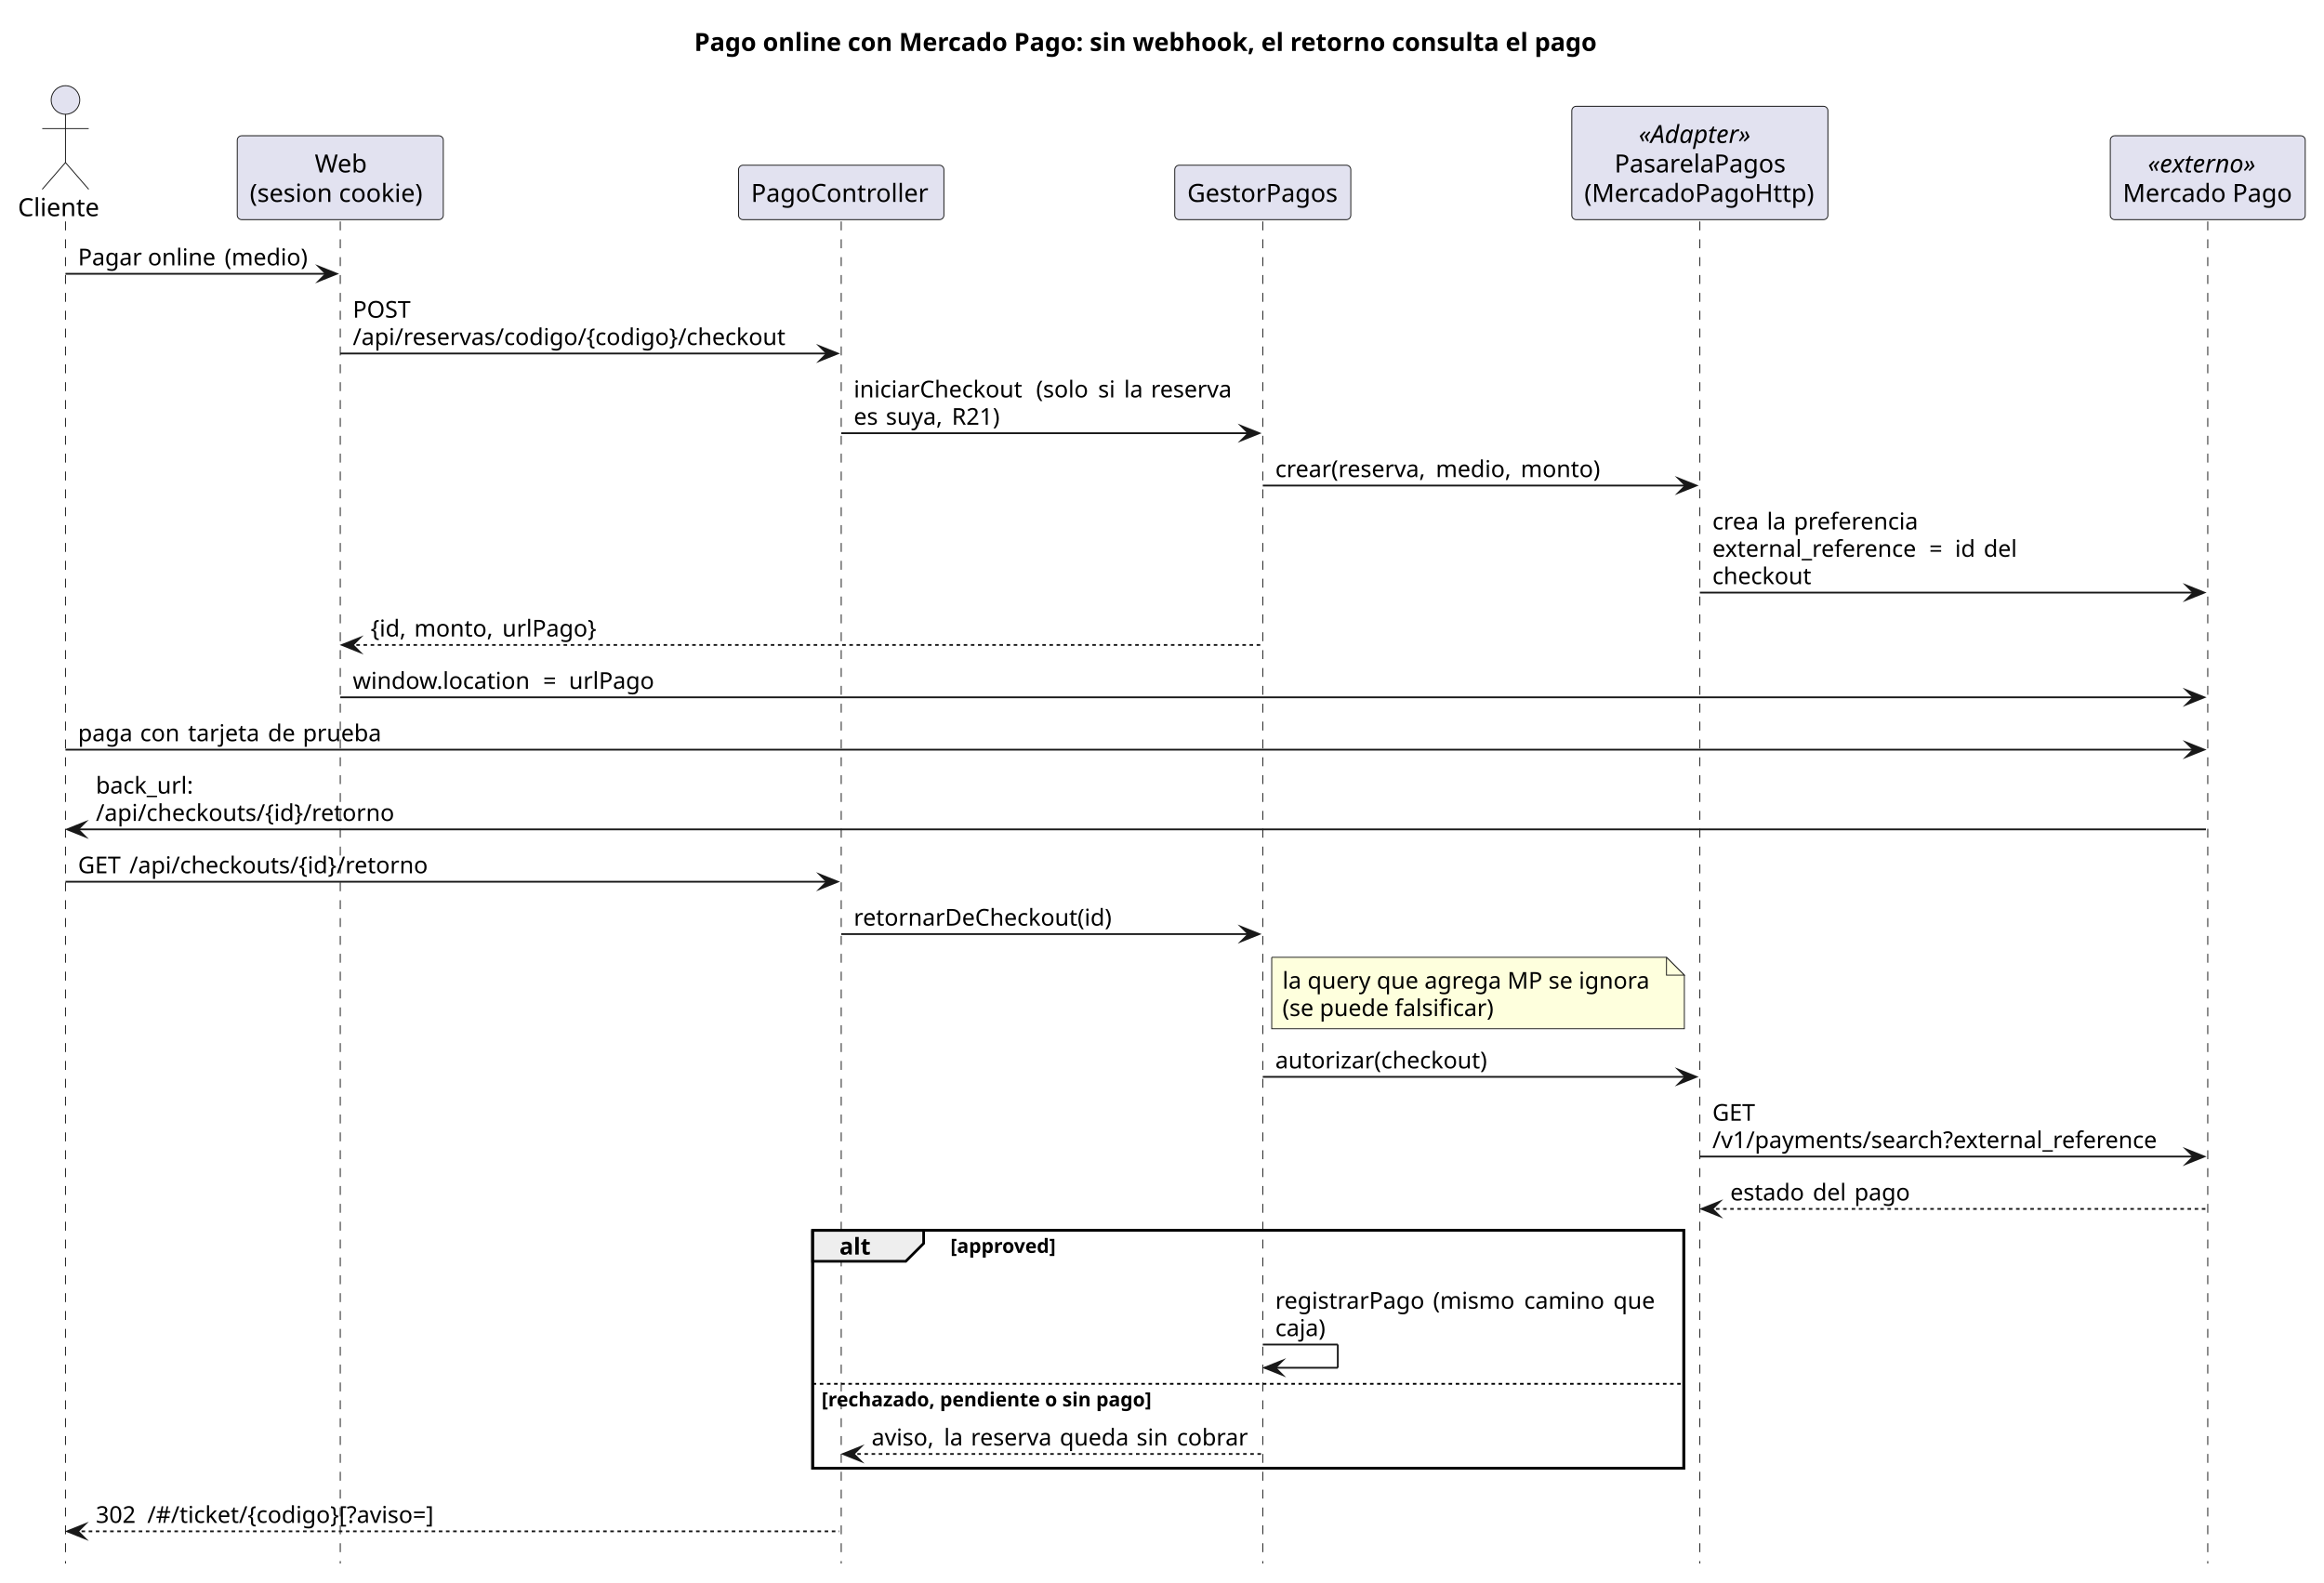
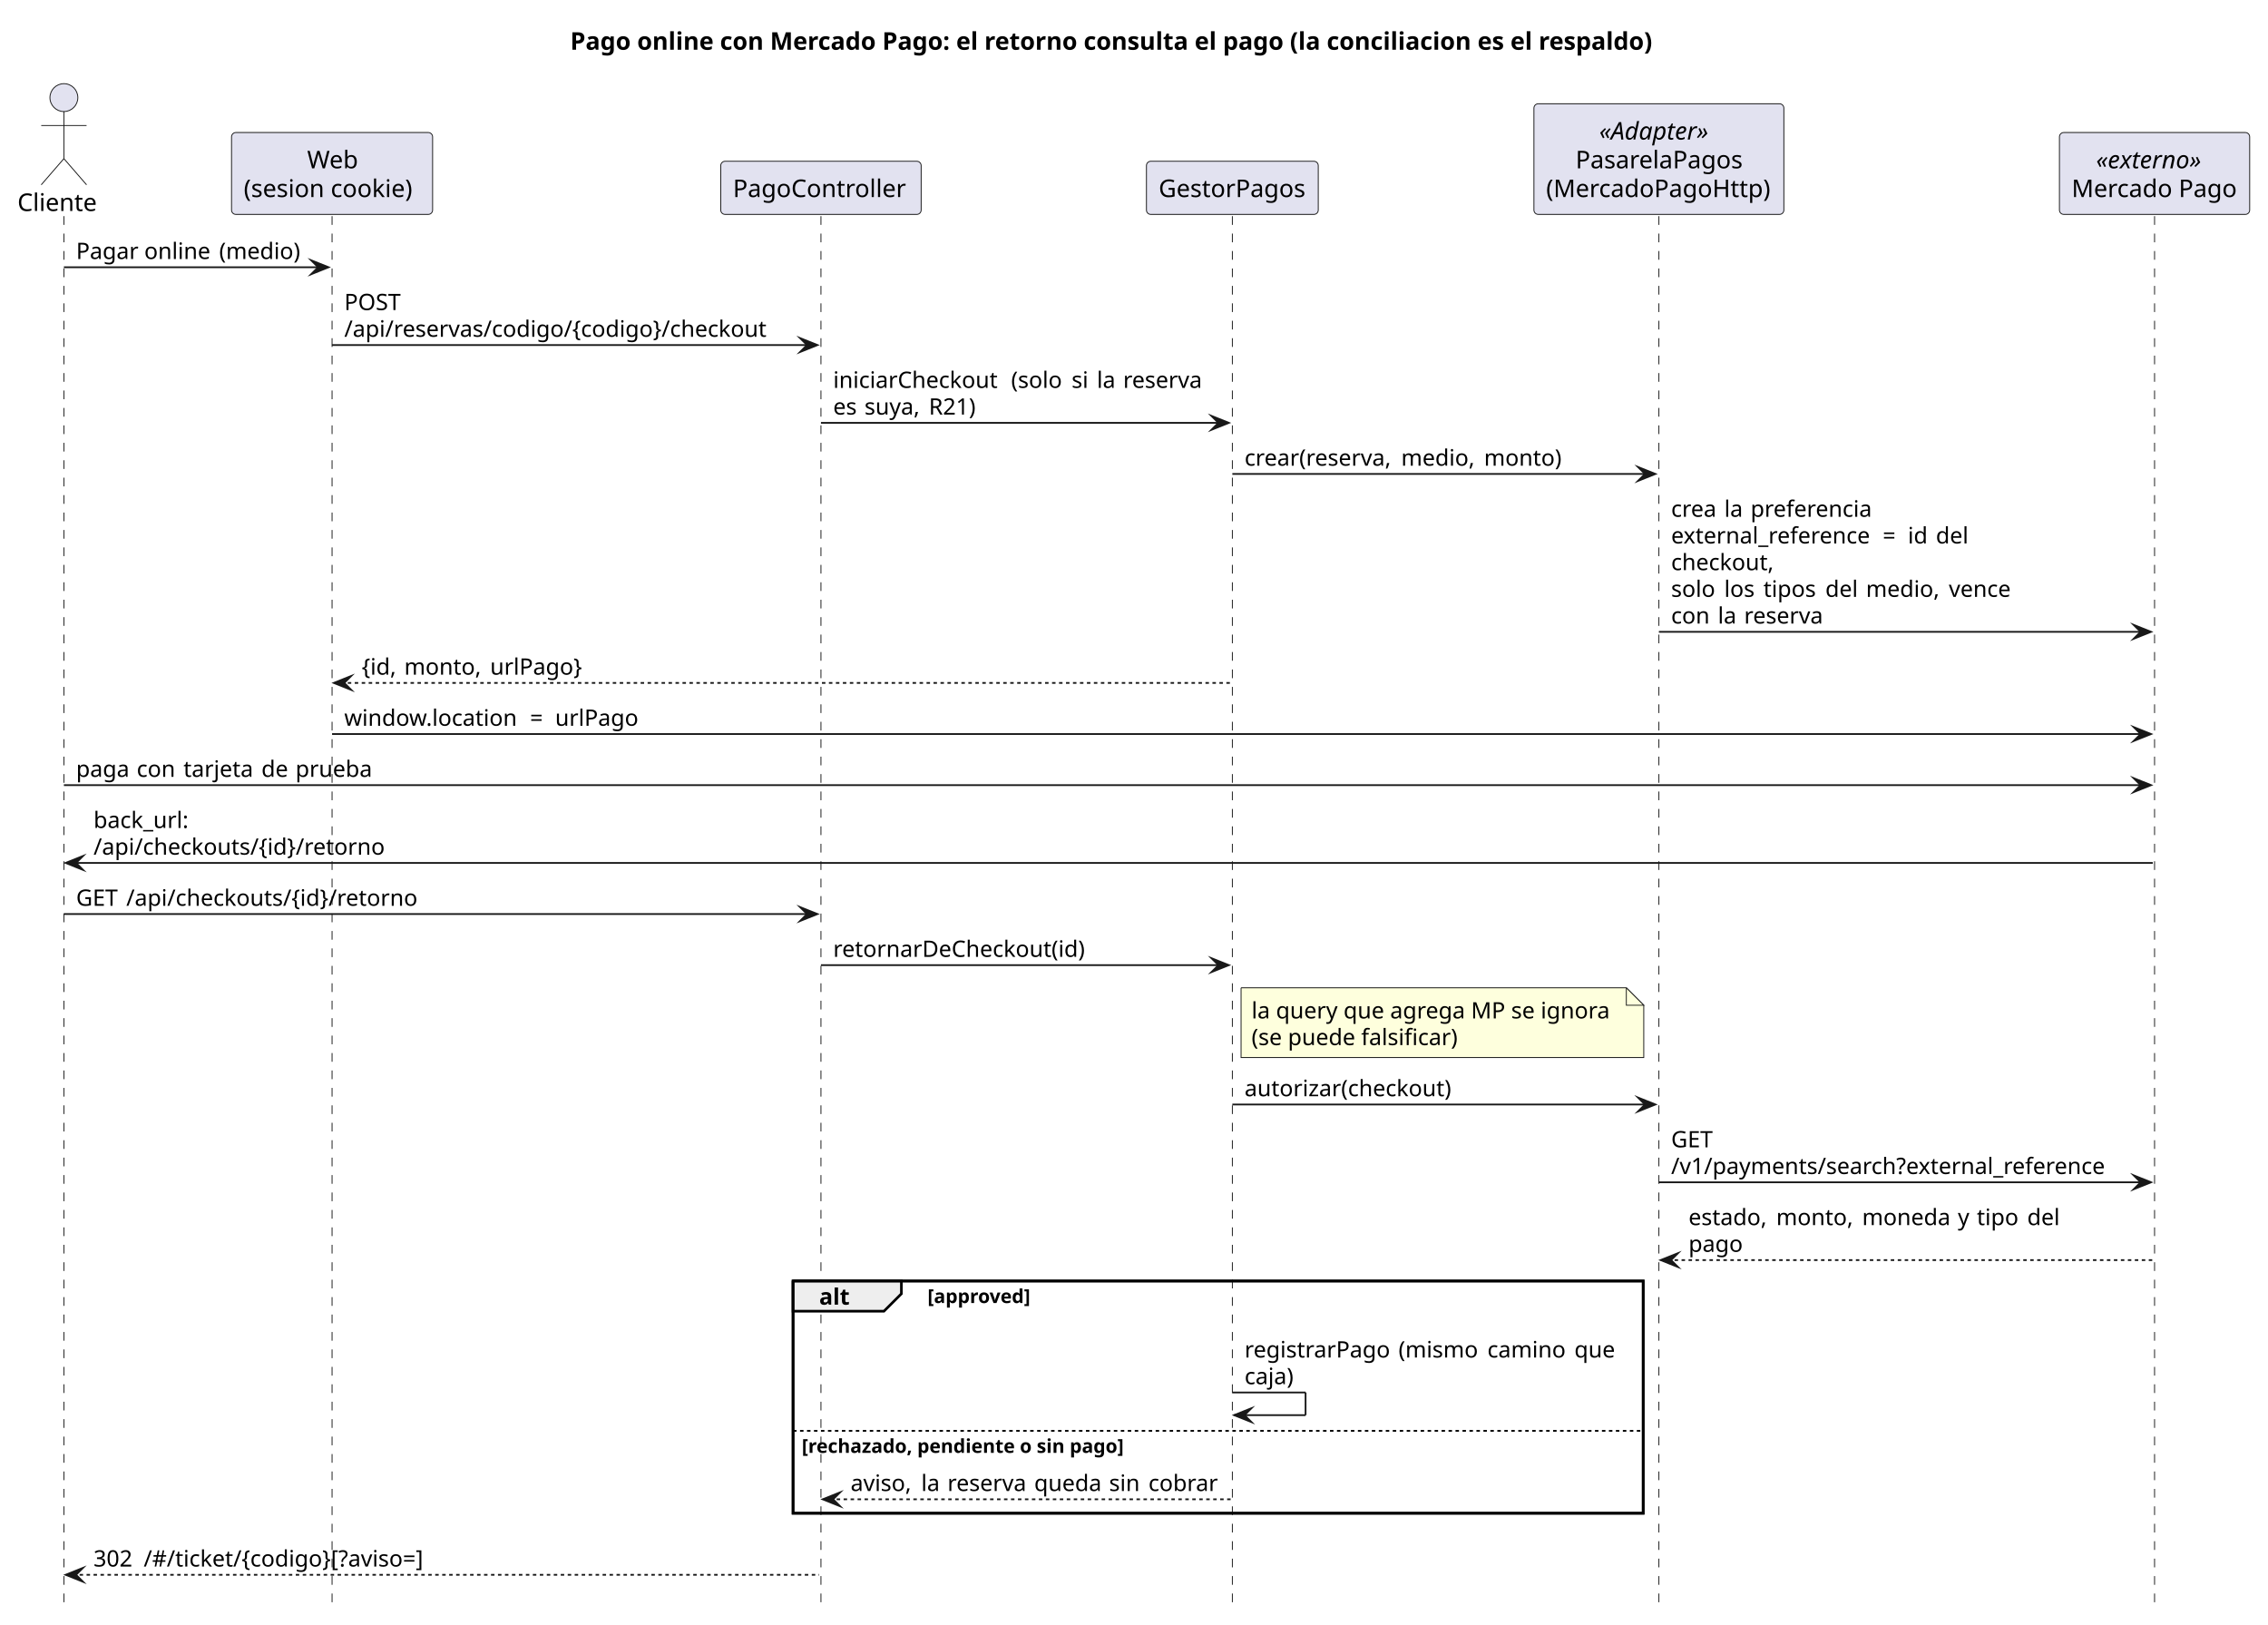
- <svg xmlns="http://www.w3.org/2000/svg" version="1.1" data-diagram-type="SEQUENCE" style="width:1301px;height:886px;background:#FFFFFF;" width="1301px" height="886px" viewBox="0 0 1301 886" zoomAndPan="magnify" preserveAspectRatio="none" contentStyleType="text/css">
+ <svg xmlns="http://www.w3.org/2000/svg" version="1.1" data-diagram-type="SEQUENCE" style="width:1301px;height:932px;background:#FFFFFF;" width="1301px" height="932px" viewBox="0 0 1301 932" zoomAndPan="magnify" preserveAspectRatio="none" contentStyleType="text/css">
  <defs />
  <g font-family="sans-serif" lengthAdjust="spacing">
    <g class="title" data-source-line="1">
-       <text x="388.62" y="28.535" fill="#000" font-size="14" textLength="522.252" font-weight="700">Pago online con Mercado Pago: sin webhook, el retorno consulta el pago</text>
-     </g>
-     <rect x="454.926" y="688.809" width="487.671" height="133.197" fill="none" style="stroke:#000;stroke-width:1.5;" />
+       <text x="327.076" y="28.535" fill="#000" font-size="14" textLength="645.34" font-weight="700">Pago online con Mercado Pago: el retorno consulta el pago (la conciliacion es el respaldo)</text>
+     </g>
+     <rect x="454.926" y="734.74" width="487.671" height="133.197" fill="none" style="stroke:#000;stroke-width:1.5;" />
    <g class="participant-lifeline" data-qualified-name="Cliente" data-entity-uid="part1" id="part1-lifeline" data-source-line="7">
      <g>
-         <rect x="33.152" y="123.977" width="8" height="751.34" fill="#000" fill-opacity="0" />
-         <line x1="36.652" y1="123.977" x2="36.652" y2="875.316" style="stroke:#181818;stroke-width:0.5;stroke-dasharray:5,5;" />
+         <rect x="33.152" y="123.977" width="8" height="797.271" fill="#000" fill-opacity="0" />
+         <line x1="36.652" y1="123.977" x2="36.652" y2="921.248" style="stroke:#181818;stroke-width:0.5;stroke-dasharray:5,5;" />
      </g>
    </g>
    <g class="participant-lifeline" data-qualified-name="W" data-entity-uid="part2" id="part2-lifeline" data-source-line="8">
      <g>
-         <rect x="186.987" y="123.977" width="8" height="751.34" fill="#000" fill-opacity="0" />
-         <line x1="190.487" y1="123.977" x2="190.487" y2="875.316" style="stroke:#181818;stroke-width:0.5;stroke-dasharray:5,5;" />
+         <rect x="186.987" y="123.977" width="8" height="797.271" fill="#000" fill-opacity="0" />
+         <line x1="190.487" y1="123.977" x2="190.487" y2="921.248" style="stroke:#181818;stroke-width:0.5;stroke-dasharray:5,5;" />
      </g>
    </g>
    <g class="participant-lifeline" data-qualified-name="C" data-entity-uid="part3" id="part3-lifeline" data-source-line="9">
      <g>
-         <rect x="467.426" y="123.977" width="8" height="751.34" fill="#000" fill-opacity="0" />
-         <line x1="470.926" y1="123.977" x2="470.926" y2="875.316" style="stroke:#181818;stroke-width:0.5;stroke-dasharray:5,5;" />
+         <rect x="467.426" y="123.977" width="8" height="797.271" fill="#000" fill-opacity="0" />
+         <line x1="470.926" y1="123.977" x2="470.926" y2="921.248" style="stroke:#181818;stroke-width:0.5;stroke-dasharray:5,5;" />
      </g>
    </g>
    <g class="participant-lifeline" data-qualified-name="GP" data-entity-uid="part4" id="part4-lifeline" data-source-line="10">
      <g>
-         <rect x="703.419" y="123.977" width="8" height="751.34" fill="#000" fill-opacity="0" />
-         <line x1="706.919" y1="123.977" x2="706.919" y2="875.316" style="stroke:#181818;stroke-width:0.5;stroke-dasharray:5,5;" />
+         <rect x="703.419" y="123.977" width="8" height="797.271" fill="#000" fill-opacity="0" />
+         <line x1="706.919" y1="123.977" x2="706.919" y2="921.248" style="stroke:#181818;stroke-width:0.5;stroke-dasharray:5,5;" />
      </g>
    </g>
    <g class="participant-lifeline" data-qualified-name="PP" data-entity-uid="part5" id="part5-lifeline" data-source-line="11">
      <g>
-         <rect x="948.097" y="123.977" width="8" height="751.34" fill="#000" fill-opacity="0" />
-         <line x1="951.597" y1="123.977" x2="951.597" y2="875.316" style="stroke:#181818;stroke-width:0.5;stroke-dasharray:5,5;" />
+         <rect x="948.097" y="123.977" width="8" height="797.271" fill="#000" fill-opacity="0" />
+         <line x1="951.597" y1="123.977" x2="951.597" y2="921.248" style="stroke:#181818;stroke-width:0.5;stroke-dasharray:5,5;" />
      </g>
    </g>
    <g class="participant-lifeline" data-qualified-name="MP" data-entity-uid="part6" id="part6-lifeline" data-source-line="12">
      <g>
-         <rect x="1232.427" y="123.977" width="8" height="751.34" fill="#000" fill-opacity="0" />
-         <line x1="1235.927" y1="123.977" x2="1235.927" y2="875.316" style="stroke:#181818;stroke-width:0.5;stroke-dasharray:5,5;" />
+         <rect x="1232.427" y="123.977" width="8" height="797.271" fill="#000" fill-opacity="0" />
+         <line x1="1235.927" y1="123.977" x2="1235.927" y2="921.248" style="stroke:#181818;stroke-width:0.5;stroke-dasharray:5,5;" />
      </g>
    </g>
    <g class="participant participant-head" data-qualified-name="Cliente" data-entity-uid="part1" id="part1-head" data-source-line="7">
      <text x="10" y="121.023" fill="#000" font-size="14" textLength="47.305">Cliente</text>
      <ellipse cx="36.652" cy="55.988" rx="8" ry="8" fill="#E2E2F0" style="stroke:#181818;stroke-width:0.5;" />
      <path d="M36.652,63.988 L36.652,90.988 M23.652,71.988 L49.652,71.988 M36.652,90.988 L23.652,105.988 M36.652,90.988 L49.652,105.988" style="stroke:#181818;stroke-width:0.5;" fill="none" />
    </g>
    <g class="participant participant-head" data-qualified-name="W" data-entity-uid="part2" id="part2-head" data-source-line="8">
      <rect x="132.816" y="76" width="115.343" height="46.977" fill="#E2E2F0" style="stroke:#181818;stroke-width:0.5;" rx="2.5" ry="2.5" />
      <text x="176.193" y="96.535" fill="#000" font-size="14" textLength="28.588">Web</text>
      <text x="139.816" y="113.023" fill="#000" font-size="14" textLength="101.343">(sesion cookie)</text>
    </g>
    <g class="participant participant-head" data-qualified-name="C" data-entity-uid="part3" id="part3-head" data-source-line="9">
      <rect x="413.446" y="92.488" width="114.96" height="30.488" fill="#E2E2F0" style="stroke:#181818;stroke-width:0.5;" rx="2.5" ry="2.5" />
      <text x="420.446" y="113.023" fill="#000" font-size="14" textLength="100.96">PagoController</text>
    </g>
    <g class="participant participant-head" data-qualified-name="GP" data-entity-uid="part4" id="part4-head" data-source-line="10">
      <rect x="657.642" y="92.488" width="98.554" height="30.488" fill="#E2E2F0" style="stroke:#181818;stroke-width:0.5;" rx="2.5" ry="2.5" />
      <text x="664.642" y="113.023" fill="#000" font-size="14" textLength="84.554">GestorPagos</text>
    </g>
    <g class="participant participant-head" data-qualified-name="PP" data-entity-uid="part5" id="part5-head" data-source-line="11">
      <rect x="879.909" y="59.512" width="143.377" height="63.465" fill="#E2E2F0" style="stroke:#181818;stroke-width:0.5;" rx="2.5" ry="2.5" />
      <text x="917.373" y="80.047" fill="#000" font-size="14" textLength="68.448" font-style="italic">«Adapter»</text>
      <text x="903.807" y="96.535" fill="#000" font-size="14" textLength="95.58">PasarelaPagos</text>
      <text x="886.909" y="113.023" fill="#000" font-size="14" textLength="129.377">(MercadoPagoHttp)</text>
    </g>
    <g class="participant participant-head" data-qualified-name="MP" data-entity-uid="part6" id="part6-head" data-source-line="12">
      <rect x="1181.363" y="76" width="109.129" height="46.977" fill="#E2E2F0" style="stroke:#181818;stroke-width:0.5;" rx="2.5" ry="2.5" />
      <text x="1202.373" y="96.535" fill="#000" font-size="14" textLength="67.108" font-style="italic">«externo»</text>
      <text x="1188.363" y="113.023" fill="#000" font-size="14" textLength="95.129">Mercado Pago</text>
    </g>
    <g class="message" data-entity-1="part1" data-entity-2="part2" id="msg1" data-source-line="14">
      <polygon points="178.487,149.287,188.487,153.287,178.487,157.287,182.487,153.287" fill="#181818" style="stroke:#181818;stroke-width:1;stroke-linejoin:miter;stroke-miterlimit:10;" />
      <line x1="36.652" y1="153.287" x2="184.487" y2="153.287" style="stroke:#181818;stroke-width:1;" />
      <text x="43.652" y="148.545" fill="#000" font-size="13" textLength="34.969">Pagar</text>
      <text x="78.622" y="148.545" fill="#000" font-size="13"> </text>
      <text x="82.735" y="148.545" fill="#000" font-size="13" textLength="38.879">online</text>
      <text x="121.614" y="148.545" fill="#000" font-size="13"> </text>
      <text x="125.728" y="148.545" fill="#000" font-size="13" textLength="47.76">(medio)</text>
    </g>
    <g class="message" data-entity-1="part2" data-entity-2="part3" id="msg2" data-source-line="15">
      <polygon points="458.926,193.908,468.926,197.908,458.926,201.908,462.926,197.908" fill="#181818" style="stroke:#181818;stroke-width:1;stroke-linejoin:miter;stroke-miterlimit:10;" />
      <line x1="190.487" y1="197.908" x2="464.926" y2="197.908" style="stroke:#181818;stroke-width:1;" />
      <text x="197.487" y="177.855" fill="#000" font-size="13" textLength="32.506">POST</text>
      <text x="197.487" y="193.166" fill="#000" font-size="13" textLength="256.439">/api/reservas/codigo/{codigo}/checkout</text>
    </g>
    <g class="message" data-entity-1="part3" data-entity-2="part4" id="msg3" data-source-line="16">
      <polygon points="694.919,238.529,704.919,242.529,694.919,246.529,698.919,242.529" fill="#181818" style="stroke:#181818;stroke-width:1;stroke-linejoin:miter;stroke-miterlimit:10;" />
      <line x1="470.926" y1="242.529" x2="700.919" y2="242.529" style="stroke:#181818;stroke-width:1;" />
      <text x="477.926" y="222.477" fill="#000" font-size="13" textLength="97.976">iniciarCheckout</text>
      <text x="575.902" y="222.477" fill="#000" font-size="13"> </text>
      <text x="580.016" y="222.477" fill="#000" font-size="13" textLength="30.583">(solo</text>
      <text x="610.599" y="222.477" fill="#000" font-size="13"> </text>
      <text x="614.712" y="222.477" fill="#000" font-size="13" textLength="10.385">si</text>
      <text x="625.097" y="222.477" fill="#000" font-size="13"> </text>
      <text x="629.21" y="222.477" fill="#000" font-size="13" textLength="10.937">la</text>
      <text x="640.147" y="222.477" fill="#000" font-size="13"> </text>
      <text x="644.26" y="222.477" fill="#000" font-size="13" textLength="45.659">reserva</text>
      <text x="477.926" y="237.787" fill="#000" font-size="13" textLength="13.87">es</text>
      <text x="491.796" y="237.787" fill="#000" font-size="13"> </text>
      <text x="495.909" y="237.787" fill="#000" font-size="13" textLength="32.779">suya,</text>
      <text x="528.688" y="237.787" fill="#000" font-size="13"> </text>
      <text x="532.802" y="237.787" fill="#000" font-size="13" textLength="28.888">R21)</text>
    </g>
    <g class="message" data-entity-1="part4" data-entity-2="part5" id="msg4" data-source-line="17">
      <polygon points="939.597,267.84,949.597,271.84,939.597,275.84,943.597,271.84" fill="#181818" style="stroke:#181818;stroke-width:1;stroke-linejoin:miter;stroke-miterlimit:10;" />
      <line x1="706.919" y1="271.84" x2="945.597" y2="271.84" style="stroke:#181818;stroke-width:1;" />
      <text x="713.919" y="267.098" fill="#000" font-size="13" textLength="85.719">crear(reserva,</text>
      <text x="799.638" y="267.098" fill="#000" font-size="13"> </text>
      <text x="803.751" y="267.098" fill="#000" font-size="13" textLength="43.418">medio,</text>
      <text x="847.169" y="267.098" fill="#000" font-size="13"> </text>
      <text x="851.282" y="267.098" fill="#000" font-size="13" textLength="45.265">monto)</text>
    </g>
    <g class="message" data-entity-1="part5" data-entity-2="part6" id="msg5" data-source-line="18">
-       <polygon points="1223.927,327.771,1233.927,331.771,1223.927,335.771,1227.927,331.771" fill="#181818" style="stroke:#181818;stroke-width:1;stroke-linejoin:miter;stroke-miterlimit:10;" />
-       <line x1="951.597" y1="331.771" x2="1229.927" y2="331.771" style="stroke:#181818;stroke-width:1;" />
+       <polygon points="1223.927,358.393,1233.927,362.393,1223.927,366.393,1227.927,362.393" fill="#181818" style="stroke:#181818;stroke-width:1;stroke-linejoin:miter;stroke-miterlimit:10;" />
+       <line x1="951.597" y1="362.393" x2="1229.927" y2="362.393" style="stroke:#181818;stroke-width:1;" />
      <text x="958.597" y="296.408" fill="#000" font-size="13" textLength="26.4">crea</text>
      <text x="984.997" y="296.408" fill="#000" font-size="13"> </text>
      <text x="989.11" y="296.408" fill="#000" font-size="13" textLength="10.937">la</text>
      <text x="1000.047" y="296.408" fill="#000" font-size="13"> </text>
      <text x="1004.161" y="296.408" fill="#000" font-size="13" textLength="70.992">preferencia</text>
      <text x="958.597" y="311.719" fill="#000" font-size="13" textLength="117.26">external_reference</text>
      <text x="1075.857" y="311.719" fill="#000" font-size="13"> </text>
      <text x="1079.971" y="311.719" fill="#000" font-size="13">=</text>
      <text x="1090.305" y="311.719" fill="#000" font-size="13"> </text>
      <text x="1094.418" y="311.719" fill="#000" font-size="13" textLength="11.94">id</text>
      <text x="1106.358" y="311.719" fill="#000" font-size="13"> </text>
      <text x="1110.471" y="311.719" fill="#000" font-size="13" textLength="19.183">del</text>
-       <text x="958.597" y="327.029" fill="#000" font-size="13" textLength="57.142">checkout</text>
+       <text x="958.597" y="327.029" fill="#000" font-size="13" textLength="61.255">checkout,</text>
+       <text x="958.597" y="342.34" fill="#000" font-size="13" textLength="26.355">solo</text>
+       <text x="984.953" y="342.34" fill="#000" font-size="13"> </text>
+       <text x="989.066" y="342.34" fill="#000" font-size="13" textLength="18.37">los</text>
+       <text x="1007.436" y="342.34" fill="#000" font-size="13"> </text>
+       <text x="1011.549" y="342.34" fill="#000" font-size="13" textLength="31.415">tipos</text>
+       <text x="1042.964" y="342.34" fill="#000" font-size="13"> </text>
+       <text x="1047.077" y="342.34" fill="#000" font-size="13" textLength="19.183">del</text>
+       <text x="1066.26" y="342.34" fill="#000" font-size="13"> </text>
+       <text x="1070.373" y="342.34" fill="#000" font-size="13" textLength="43.418">medio,</text>
+       <text x="1113.791" y="342.34" fill="#000" font-size="13"> </text>
+       <text x="1117.904" y="342.34" fill="#000" font-size="13" textLength="35.94">vence</text>
+       <text x="958.597" y="357.65" fill="#000" font-size="13" textLength="22.712">con</text>
+       <text x="981.309" y="357.65" fill="#000" font-size="13"> </text>
+       <text x="985.422" y="357.65" fill="#000" font-size="13" textLength="10.937">la</text>
+       <text x="996.359" y="357.65" fill="#000" font-size="13"> </text>
+       <text x="1000.473" y="357.65" fill="#000" font-size="13" textLength="45.659">reserva</text>
    </g>
    <g class="message" data-entity-1="part4" data-entity-2="part2" id="msg6" data-source-line="19">
-       <polygon points="201.487,357.082,191.487,361.082,201.487,365.082,197.487,361.082" fill="#181818" style="stroke:#181818;stroke-width:1;stroke-linejoin:miter;stroke-miterlimit:10;" />
-       <line x1="195.487" y1="361.082" x2="705.919" y2="361.082" style="stroke:#181818;stroke-width:1;stroke-dasharray:2,2;" />
-       <text x="207.487" y="356.34" fill="#000" font-size="13" textLength="20.281">{id,</text>
-       <text x="227.768" y="356.34" fill="#000" font-size="13"> </text>
-       <text x="231.881" y="356.34" fill="#000" font-size="13" textLength="45.151">monto,</text>
-       <text x="277.032" y="356.34" fill="#000" font-size="13"> </text>
-       <text x="281.146" y="356.34" fill="#000" font-size="13" textLength="51.829">urlPago}</text>
+       <polygon points="201.487,387.703,191.487,391.703,201.487,395.703,197.487,391.703" fill="#181818" style="stroke:#181818;stroke-width:1;stroke-linejoin:miter;stroke-miterlimit:10;" />
+       <line x1="195.487" y1="391.703" x2="705.919" y2="391.703" style="stroke:#181818;stroke-width:1;stroke-dasharray:2,2;" />
+       <text x="207.487" y="386.961" fill="#000" font-size="13" textLength="20.281">{id,</text>
+       <text x="227.768" y="386.961" fill="#000" font-size="13"> </text>
+       <text x="231.881" y="386.961" fill="#000" font-size="13" textLength="45.151">monto,</text>
+       <text x="277.032" y="386.961" fill="#000" font-size="13"> </text>
+       <text x="281.146" y="386.961" fill="#000" font-size="13" textLength="51.829">urlPago}</text>
    </g>
    <g class="message" data-entity-1="part2" data-entity-2="part6" id="msg7" data-source-line="20">
-       <polygon points="1223.927,386.393,1233.927,390.393,1223.927,394.393,1227.927,390.393" fill="#181818" style="stroke:#181818;stroke-width:1;stroke-linejoin:miter;stroke-miterlimit:10;" />
-       <line x1="190.487" y1="390.393" x2="1229.927" y2="390.393" style="stroke:#181818;stroke-width:1;" />
-       <text x="197.487" y="385.65" fill="#000" font-size="13" textLength="102.394">window.location</text>
-       <text x="299.881" y="385.65" fill="#000" font-size="13"> </text>
-       <text x="303.995" y="385.65" fill="#000" font-size="13">=</text>
-       <text x="314.329" y="385.65" fill="#000" font-size="13"> </text>
-       <text x="318.442" y="385.65" fill="#000" font-size="13" textLength="47.601">urlPago</text>
+       <polygon points="1223.927,417.014,1233.927,421.014,1223.927,425.014,1227.927,421.014" fill="#181818" style="stroke:#181818;stroke-width:1;stroke-linejoin:miter;stroke-miterlimit:10;" />
+       <line x1="190.487" y1="421.014" x2="1229.927" y2="421.014" style="stroke:#181818;stroke-width:1;" />
+       <text x="197.487" y="416.271" fill="#000" font-size="13" textLength="102.394">window.location</text>
+       <text x="299.881" y="416.271" fill="#000" font-size="13"> </text>
+       <text x="303.995" y="416.271" fill="#000" font-size="13">=</text>
+       <text x="314.329" y="416.271" fill="#000" font-size="13"> </text>
+       <text x="318.442" y="416.271" fill="#000" font-size="13" textLength="47.601">urlPago</text>
    </g>
    <g class="message" data-entity-1="part1" data-entity-2="part6" id="msg8" data-source-line="21">
-       <polygon points="1223.927,415.703,1233.927,419.703,1223.927,423.703,1227.927,419.703" fill="#181818" style="stroke:#181818;stroke-width:1;stroke-linejoin:miter;stroke-miterlimit:10;" />
-       <line x1="36.652" y1="419.703" x2="1229.927" y2="419.703" style="stroke:#181818;stroke-width:1;" />
-       <text x="43.652" y="414.961" fill="#000" font-size="13" textLength="30.646">paga</text>
-       <text x="74.299" y="414.961" fill="#000" font-size="13"> </text>
-       <text x="78.412" y="414.961" fill="#000" font-size="13" textLength="22.712">con</text>
-       <text x="101.124" y="414.961" fill="#000" font-size="13"> </text>
-       <text x="105.237" y="414.961" fill="#000" font-size="13" textLength="40.6">tarjeta</text>
-       <text x="145.837" y="414.961" fill="#000" font-size="13"> </text>
-       <text x="149.95" y="414.961" fill="#000" font-size="13" textLength="15.425">de</text>
-       <text x="165.375" y="414.961" fill="#000" font-size="13"> </text>
-       <text x="169.488" y="414.961" fill="#000" font-size="13" textLength="44.173">prueba</text>
+       <polygon points="1223.927,446.324,1233.927,450.324,1223.927,454.324,1227.927,450.324" fill="#181818" style="stroke:#181818;stroke-width:1;stroke-linejoin:miter;stroke-miterlimit:10;" />
+       <line x1="36.652" y1="450.324" x2="1229.927" y2="450.324" style="stroke:#181818;stroke-width:1;" />
+       <text x="43.652" y="445.582" fill="#000" font-size="13" textLength="30.646">paga</text>
+       <text x="74.299" y="445.582" fill="#000" font-size="13"> </text>
+       <text x="78.412" y="445.582" fill="#000" font-size="13" textLength="22.712">con</text>
+       <text x="101.124" y="445.582" fill="#000" font-size="13"> </text>
+       <text x="105.237" y="445.582" fill="#000" font-size="13" textLength="40.6">tarjeta</text>
+       <text x="145.837" y="445.582" fill="#000" font-size="13"> </text>
+       <text x="149.95" y="445.582" fill="#000" font-size="13" textLength="15.425">de</text>
+       <text x="165.375" y="445.582" fill="#000" font-size="13"> </text>
+       <text x="169.488" y="445.582" fill="#000" font-size="13" textLength="44.173">prueba</text>
    </g>
    <g class="message" data-entity-1="part6" data-entity-2="part1" id="msg9" data-source-line="23">
-       <polygon points="47.652,460.324,37.652,464.324,47.652,468.324,43.652,464.324" fill="#181818" style="stroke:#181818;stroke-width:1;stroke-linejoin:miter;stroke-miterlimit:10;" />
-       <line x1="41.652" y1="464.324" x2="1234.927" y2="464.324" style="stroke:#181818;stroke-width:1;" />
-       <text x="53.652" y="444.271" fill="#000" font-size="13" textLength="57.376">back_url:</text>
-       <text x="53.652" y="459.582" fill="#000" font-size="13" textLength="177.334">/api/checkouts/{id}/retorno</text>
+       <polygon points="47.652,490.945,37.652,494.945,47.652,498.945,43.652,494.945" fill="#181818" style="stroke:#181818;stroke-width:1;stroke-linejoin:miter;stroke-miterlimit:10;" />
+       <line x1="41.652" y1="494.945" x2="1234.927" y2="494.945" style="stroke:#181818;stroke-width:1;" />
+       <text x="53.652" y="474.893" fill="#000" font-size="13" textLength="57.376">back_url:</text>
+       <text x="53.652" y="490.203" fill="#000" font-size="13" textLength="177.334">/api/checkouts/{id}/retorno</text>
    </g>
    <g class="message" data-entity-1="part1" data-entity-2="part3" id="msg10" data-source-line="24">
-       <polygon points="458.926,489.635,468.926,493.635,458.926,497.635,462.926,493.635" fill="#181818" style="stroke:#181818;stroke-width:1;stroke-linejoin:miter;stroke-miterlimit:10;" />
-       <line x1="36.652" y1="493.635" x2="464.926" y2="493.635" style="stroke:#181818;stroke-width:1;" />
-       <text x="43.652" y="488.893" fill="#000" font-size="13" textLength="24.661">GET</text>
-       <text x="68.313" y="488.893" fill="#000" font-size="13"> </text>
-       <text x="72.426" y="488.893" fill="#000" font-size="13" textLength="177.334">/api/checkouts/{id}/retorno</text>
+       <polygon points="458.926,520.256,468.926,524.256,458.926,528.256,462.926,524.256" fill="#181818" style="stroke:#181818;stroke-width:1;stroke-linejoin:miter;stroke-miterlimit:10;" />
+       <line x1="36.652" y1="524.256" x2="464.926" y2="524.256" style="stroke:#181818;stroke-width:1;" />
+       <text x="43.652" y="519.514" fill="#000" font-size="13" textLength="24.661">GET</text>
+       <text x="68.313" y="519.514" fill="#000" font-size="13"> </text>
+       <text x="72.426" y="519.514" fill="#000" font-size="13" textLength="177.334">/api/checkouts/{id}/retorno</text>
    </g>
    <g class="message" data-entity-1="part3" data-entity-2="part4" id="msg11" data-source-line="25">
-       <polygon points="694.919,518.945,704.919,522.945,694.919,526.945,698.919,522.945" fill="#181818" style="stroke:#181818;stroke-width:1;stroke-linejoin:miter;stroke-miterlimit:10;" />
-       <line x1="470.926" y1="522.945" x2="700.919" y2="522.945" style="stroke:#181818;stroke-width:1;" />
-       <text x="477.926" y="518.203" fill="#000" font-size="13" textLength="148.148">retornarDeCheckout(id)</text>
-     </g>
-     <path d="M711.919,535.945 L711.919,575.945 L942.919,575.945 L942.919,545.945 L932.919,535.945 L711.919,535.945" style="stroke:#181818;stroke-width:0.5;" fill="#FEFFDD" />
-     <path d="M932.919,535.945 L932.919,545.945 L942.919,545.945 L932.919,535.945" style="stroke:#181818;stroke-width:0.5;" fill="#FEFFDD" />
-     <text x="717.919" y="553.514" fill="#000" font-size="13" textLength="210.514">la query que agrega MP se ignora</text>
-     <text x="717.919" y="568.824" fill="#000" font-size="13" textLength="123.265">(se puede falsificar)</text>
+       <polygon points="694.919,549.566,704.919,553.566,694.919,557.566,698.919,553.566" fill="#181818" style="stroke:#181818;stroke-width:1;stroke-linejoin:miter;stroke-miterlimit:10;" />
+       <line x1="470.926" y1="553.566" x2="700.919" y2="553.566" style="stroke:#181818;stroke-width:1;" />
+       <text x="477.926" y="548.824" fill="#000" font-size="13" textLength="148.148">retornarDeCheckout(id)</text>
+     </g>
+     <path d="M711.919,566.566 L711.919,606.566 L942.919,606.566 L942.919,576.566 L932.919,566.566 L711.919,566.566" style="stroke:#181818;stroke-width:0.5;" fill="#FEFFDD" />
+     <path d="M932.919,566.566 L932.919,576.566 L942.919,576.566 L932.919,566.566" style="stroke:#181818;stroke-width:0.5;" fill="#FEFFDD" />
+     <text x="717.919" y="584.135" fill="#000" font-size="13" textLength="210.514">la query que agrega MP se ignora</text>
+     <text x="717.919" y="599.445" fill="#000" font-size="13" textLength="123.265">(se puede falsificar)</text>
    <g class="message" data-entity-1="part4" data-entity-2="part5" id="msg12" data-source-line="30">
-       <polygon points="939.597,598.877,949.597,602.877,939.597,606.877,943.597,602.877" fill="#181818" style="stroke:#181818;stroke-width:1;stroke-linejoin:miter;stroke-miterlimit:10;" />
-       <line x1="706.919" y1="602.877" x2="945.597" y2="602.877" style="stroke:#181818;stroke-width:1;" />
-       <text x="713.919" y="598.135" fill="#000" font-size="13" textLength="122.719">autorizar(checkout)</text>
+       <polygon points="939.597,629.498,949.597,633.498,939.597,637.498,943.597,633.498" fill="#181818" style="stroke:#181818;stroke-width:1;stroke-linejoin:miter;stroke-miterlimit:10;" />
+       <line x1="706.919" y1="633.498" x2="945.597" y2="633.498" style="stroke:#181818;stroke-width:1;" />
+       <text x="713.919" y="628.756" fill="#000" font-size="13" textLength="122.719">autorizar(checkout)</text>
    </g>
    <g class="message" data-entity-1="part5" data-entity-2="part6" id="msg13" data-source-line="31">
-       <polygon points="1223.927,643.498,1233.927,647.498,1223.927,651.498,1227.927,647.498" fill="#181818" style="stroke:#181818;stroke-width:1;stroke-linejoin:miter;stroke-miterlimit:10;" />
-       <line x1="951.597" y1="647.498" x2="1229.927" y2="647.498" style="stroke:#181818;stroke-width:1;" />
-       <text x="958.597" y="627.445" fill="#000" font-size="13" textLength="24.661">GET</text>
-       <text x="958.597" y="642.756" fill="#000" font-size="13" textLength="260.33">/v1/payments/search?external_reference</text>
+       <polygon points="1223.927,674.119,1233.927,678.119,1223.927,682.119,1227.927,678.119" fill="#181818" style="stroke:#181818;stroke-width:1;stroke-linejoin:miter;stroke-miterlimit:10;" />
+       <line x1="951.597" y1="678.119" x2="1229.927" y2="678.119" style="stroke:#181818;stroke-width:1;" />
+       <text x="958.597" y="658.066" fill="#000" font-size="13" textLength="24.661">GET</text>
+       <text x="958.597" y="673.377" fill="#000" font-size="13" textLength="260.33">/v1/payments/search?external_reference</text>
    </g>
    <g class="message" data-entity-1="part6" data-entity-2="part5" id="msg14" data-source-line="32">
-       <polygon points="962.597,672.809,952.597,676.809,962.597,680.809,958.597,676.809" fill="#181818" style="stroke:#181818;stroke-width:1;stroke-linejoin:miter;stroke-miterlimit:10;" />
-       <line x1="956.597" y1="676.809" x2="1234.927" y2="676.809" style="stroke:#181818;stroke-width:1;stroke-dasharray:2,2;" />
-       <text x="968.597" y="672.066" fill="#000" font-size="13" textLength="42.079">estado</text>
-       <text x="1010.676" y="672.066" fill="#000" font-size="13"> </text>
-       <text x="1014.789" y="672.066" fill="#000" font-size="13" textLength="19.183">del</text>
-       <text x="1033.972" y="672.066" fill="#000" font-size="13"> </text>
-       <text x="1038.085" y="672.066" fill="#000" font-size="13" textLength="31.453">pago</text>
-     </g>
-     <path d="M454.926,688.809 L517.065,688.809 L517.065,696.119 L507.065,706.119 L454.926,706.119 L454.926,688.809" style="stroke:#000;stroke-width:1.5;" fill="#EEE" />
-     <rect x="454.926" y="688.809" width="487.671" height="133.197" fill="none" style="stroke:#000;stroke-width:1.5;" />
-     <text x="469.926" y="702.377" fill="#000" font-size="13" textLength="17.139" font-weight="700">alt</text>
-     <text x="532.065" y="701.443" fill="#000" font-size="11" textLength="61.483" font-weight="700">[approved]</text>
+       <polygon points="962.597,718.74,952.597,722.74,962.597,726.74,958.597,722.74" fill="#181818" style="stroke:#181818;stroke-width:1;stroke-linejoin:miter;stroke-miterlimit:10;" />
+       <line x1="956.597" y1="722.74" x2="1234.927" y2="722.74" style="stroke:#181818;stroke-width:1;stroke-dasharray:2,2;" />
+       <text x="968.597" y="702.688" fill="#000" font-size="13" textLength="46.192">estado,</text>
+       <text x="1014.789" y="702.688" fill="#000" font-size="13"> </text>
+       <text x="1018.902" y="702.688" fill="#000" font-size="13" textLength="45.151">monto,</text>
+       <text x="1064.053" y="702.688" fill="#000" font-size="13"> </text>
+       <text x="1068.167" y="702.688" fill="#000" font-size="13" textLength="50.794">moneda</text>
+       <text x="1118.96" y="702.688" fill="#000" font-size="13"> </text>
+       <text x="1123.074" y="702.688" fill="#000" font-size="13">y</text>
+       <text x="1129.866" y="702.688" fill="#000" font-size="13"> </text>
+       <text x="1133.979" y="702.688" fill="#000" font-size="13" textLength="24.788">tipo</text>
+       <text x="1158.767" y="702.688" fill="#000" font-size="13"> </text>
+       <text x="1162.88" y="702.688" fill="#000" font-size="13" textLength="19.183">del</text>
+       <text x="968.597" y="717.998" fill="#000" font-size="13" textLength="31.453">pago</text>
+     </g>
+     <path d="M454.926,734.74 L517.065,734.74 L517.065,742.051 L507.065,752.051 L454.926,752.051 L454.926,734.74" style="stroke:#000;stroke-width:1.5;" fill="#EEE" />
+     <rect x="454.926" y="734.74" width="487.671" height="133.197" fill="none" style="stroke:#000;stroke-width:1.5;" />
+     <text x="469.926" y="748.309" fill="#000" font-size="13" textLength="17.139" font-weight="700">alt</text>
+     <text x="532.065" y="747.375" fill="#000" font-size="11" textLength="61.483" font-weight="700">[approved]</text>
    <g class="message" data-entity-1="part4" data-entity-2="part4" id="msg15" data-source-line="34">
-       <line x1="706.919" y1="752.74" x2="748.919" y2="752.74" style="stroke:#181818;stroke-width:1;" />
-       <line x1="748.919" y1="752.74" x2="748.919" y2="765.74" style="stroke:#181818;stroke-width:1;" />
-       <line x1="707.919" y1="765.74" x2="748.919" y2="765.74" style="stroke:#181818;stroke-width:1;" />
-       <polygon points="717.919,761.74,707.919,765.74,717.919,769.74,713.919,765.74" fill="#181818" style="stroke:#181818;stroke-width:1;stroke-linejoin:miter;stroke-miterlimit:10;" />
-       <text x="713.919" y="732.688" fill="#000" font-size="13" textLength="84.189">registrarPago</text>
-       <text x="798.108" y="732.688" fill="#000" font-size="13"> </text>
-       <text x="802.221" y="732.688" fill="#000" font-size="13" textLength="46.871">(mismo</text>
-       <text x="849.092" y="732.688" fill="#000" font-size="13"> </text>
-       <text x="853.206" y="732.688" fill="#000" font-size="13" textLength="45.786">camino</text>
-       <text x="898.991" y="732.688" fill="#000" font-size="13"> </text>
-       <text x="903.104" y="732.688" fill="#000" font-size="13" textLength="23.493">que</text>
-       <text x="713.919" y="747.998" fill="#000" font-size="13" textLength="29.199">caja)</text>
-     </g>
-     <line x1="454.926" y1="774.74" x2="942.597" y2="774.74" style="stroke:#000;stroke-width:1;stroke-dasharray:2,2;" />
-     <text x="459.926" y="787.375" fill="#000" font-size="11" textLength="192.124" font-weight="700">[rechazado, pendiente o sin pago]</text>
+       <line x1="706.919" y1="798.672" x2="748.919" y2="798.672" style="stroke:#181818;stroke-width:1;" />
+       <line x1="748.919" y1="798.672" x2="748.919" y2="811.672" style="stroke:#181818;stroke-width:1;" />
+       <line x1="707.919" y1="811.672" x2="748.919" y2="811.672" style="stroke:#181818;stroke-width:1;" />
+       <polygon points="717.919,807.672,707.919,811.672,717.919,815.672,713.919,811.672" fill="#181818" style="stroke:#181818;stroke-width:1;stroke-linejoin:miter;stroke-miterlimit:10;" />
+       <text x="713.919" y="778.619" fill="#000" font-size="13" textLength="84.189">registrarPago</text>
+       <text x="798.108" y="778.619" fill="#000" font-size="13"> </text>
+       <text x="802.221" y="778.619" fill="#000" font-size="13" textLength="46.871">(mismo</text>
+       <text x="849.092" y="778.619" fill="#000" font-size="13"> </text>
+       <text x="853.206" y="778.619" fill="#000" font-size="13" textLength="45.786">camino</text>
+       <text x="898.991" y="778.619" fill="#000" font-size="13"> </text>
+       <text x="903.104" y="778.619" fill="#000" font-size="13" textLength="23.493">que</text>
+       <text x="713.919" y="793.93" fill="#000" font-size="13" textLength="29.199">caja)</text>
+     </g>
+     <line x1="454.926" y1="820.672" x2="942.597" y2="820.672" style="stroke:#000;stroke-width:1;stroke-dasharray:2,2;" />
+     <text x="459.926" y="833.307" fill="#000" font-size="11" textLength="192.124" font-weight="700">[rechazado, pendiente o sin pago]</text>
    <g class="message" data-entity-1="part4" data-entity-2="part3" id="msg16" data-source-line="36">
-       <polygon points="481.926,810.006,471.926,814.006,481.926,818.006,477.926,814.006" fill="#181818" style="stroke:#181818;stroke-width:1;stroke-linejoin:miter;stroke-miterlimit:10;" />
-       <line x1="475.926" y1="814.006" x2="705.919" y2="814.006" style="stroke:#181818;stroke-width:1;stroke-dasharray:2,2;" />
-       <text x="487.926" y="809.264" fill="#000" font-size="13" textLength="36.391">aviso,</text>
-       <text x="524.317" y="809.264" fill="#000" font-size="13"> </text>
-       <text x="528.431" y="809.264" fill="#000" font-size="13" textLength="10.937">la</text>
-       <text x="539.368" y="809.264" fill="#000" font-size="13"> </text>
-       <text x="543.481" y="809.264" fill="#000" font-size="13" textLength="45.659">reserva</text>
-       <text x="589.14" y="809.264" fill="#000" font-size="13"> </text>
-       <text x="593.253" y="809.264" fill="#000" font-size="13" textLength="38.854">queda</text>
-       <text x="632.107" y="809.264" fill="#000" font-size="13"> </text>
-       <text x="636.22" y="809.264" fill="#000" font-size="13" textLength="18.453">sin</text>
-       <text x="654.673" y="809.264" fill="#000" font-size="13"> </text>
-       <text x="658.786" y="809.264" fill="#000" font-size="13" textLength="40.644">cobrar</text>
+       <polygon points="481.926,855.938,471.926,859.938,481.926,863.938,477.926,859.938" fill="#181818" style="stroke:#181818;stroke-width:1;stroke-linejoin:miter;stroke-miterlimit:10;" />
+       <line x1="475.926" y1="859.938" x2="705.919" y2="859.938" style="stroke:#181818;stroke-width:1;stroke-dasharray:2,2;" />
+       <text x="487.926" y="855.195" fill="#000" font-size="13" textLength="36.391">aviso,</text>
+       <text x="524.317" y="855.195" fill="#000" font-size="13"> </text>
+       <text x="528.431" y="855.195" fill="#000" font-size="13" textLength="10.937">la</text>
+       <text x="539.368" y="855.195" fill="#000" font-size="13"> </text>
+       <text x="543.481" y="855.195" fill="#000" font-size="13" textLength="45.659">reserva</text>
+       <text x="589.14" y="855.195" fill="#000" font-size="13"> </text>
+       <text x="593.253" y="855.195" fill="#000" font-size="13" textLength="38.854">queda</text>
+       <text x="632.107" y="855.195" fill="#000" font-size="13"> </text>
+       <text x="636.22" y="855.195" fill="#000" font-size="13" textLength="18.453">sin</text>
+       <text x="654.673" y="855.195" fill="#000" font-size="13"> </text>
+       <text x="658.786" y="855.195" fill="#000" font-size="13" textLength="40.644">cobrar</text>
    </g>
    <g class="message" data-entity-1="part3" data-entity-2="part1" id="msg17" data-source-line="38">
-       <polygon points="47.652,853.316,37.652,857.316,47.652,861.316,43.652,857.316" fill="#181818" style="stroke:#181818;stroke-width:1;stroke-linejoin:miter;stroke-miterlimit:10;" />
-       <line x1="41.652" y1="857.316" x2="469.926" y2="857.316" style="stroke:#181818;stroke-width:1;stroke-dasharray:2,2;" />
-       <text x="53.652" y="852.574" fill="#000" font-size="13" textLength="24.661">302</text>
-       <text x="78.313" y="852.574" fill="#000" font-size="13"> </text>
-       <text x="82.426" y="852.574" fill="#000" font-size="13" textLength="171.336">/#/ticket/{codigo}[?aviso=]</text>
+       <polygon points="47.652,899.248,37.652,903.248,47.652,907.248,43.652,903.248" fill="#181818" style="stroke:#181818;stroke-width:1;stroke-linejoin:miter;stroke-miterlimit:10;" />
+       <line x1="41.652" y1="903.248" x2="469.926" y2="903.248" style="stroke:#181818;stroke-width:1;stroke-dasharray:2,2;" />
+       <text x="53.652" y="898.506" fill="#000" font-size="13" textLength="24.661">302</text>
+       <text x="78.313" y="898.506" fill="#000" font-size="13"> </text>
+       <text x="82.426" y="898.506" fill="#000" font-size="13" textLength="171.336">/#/ticket/{codigo}[?aviso=]</text>
    </g>
  </g>
</svg>
